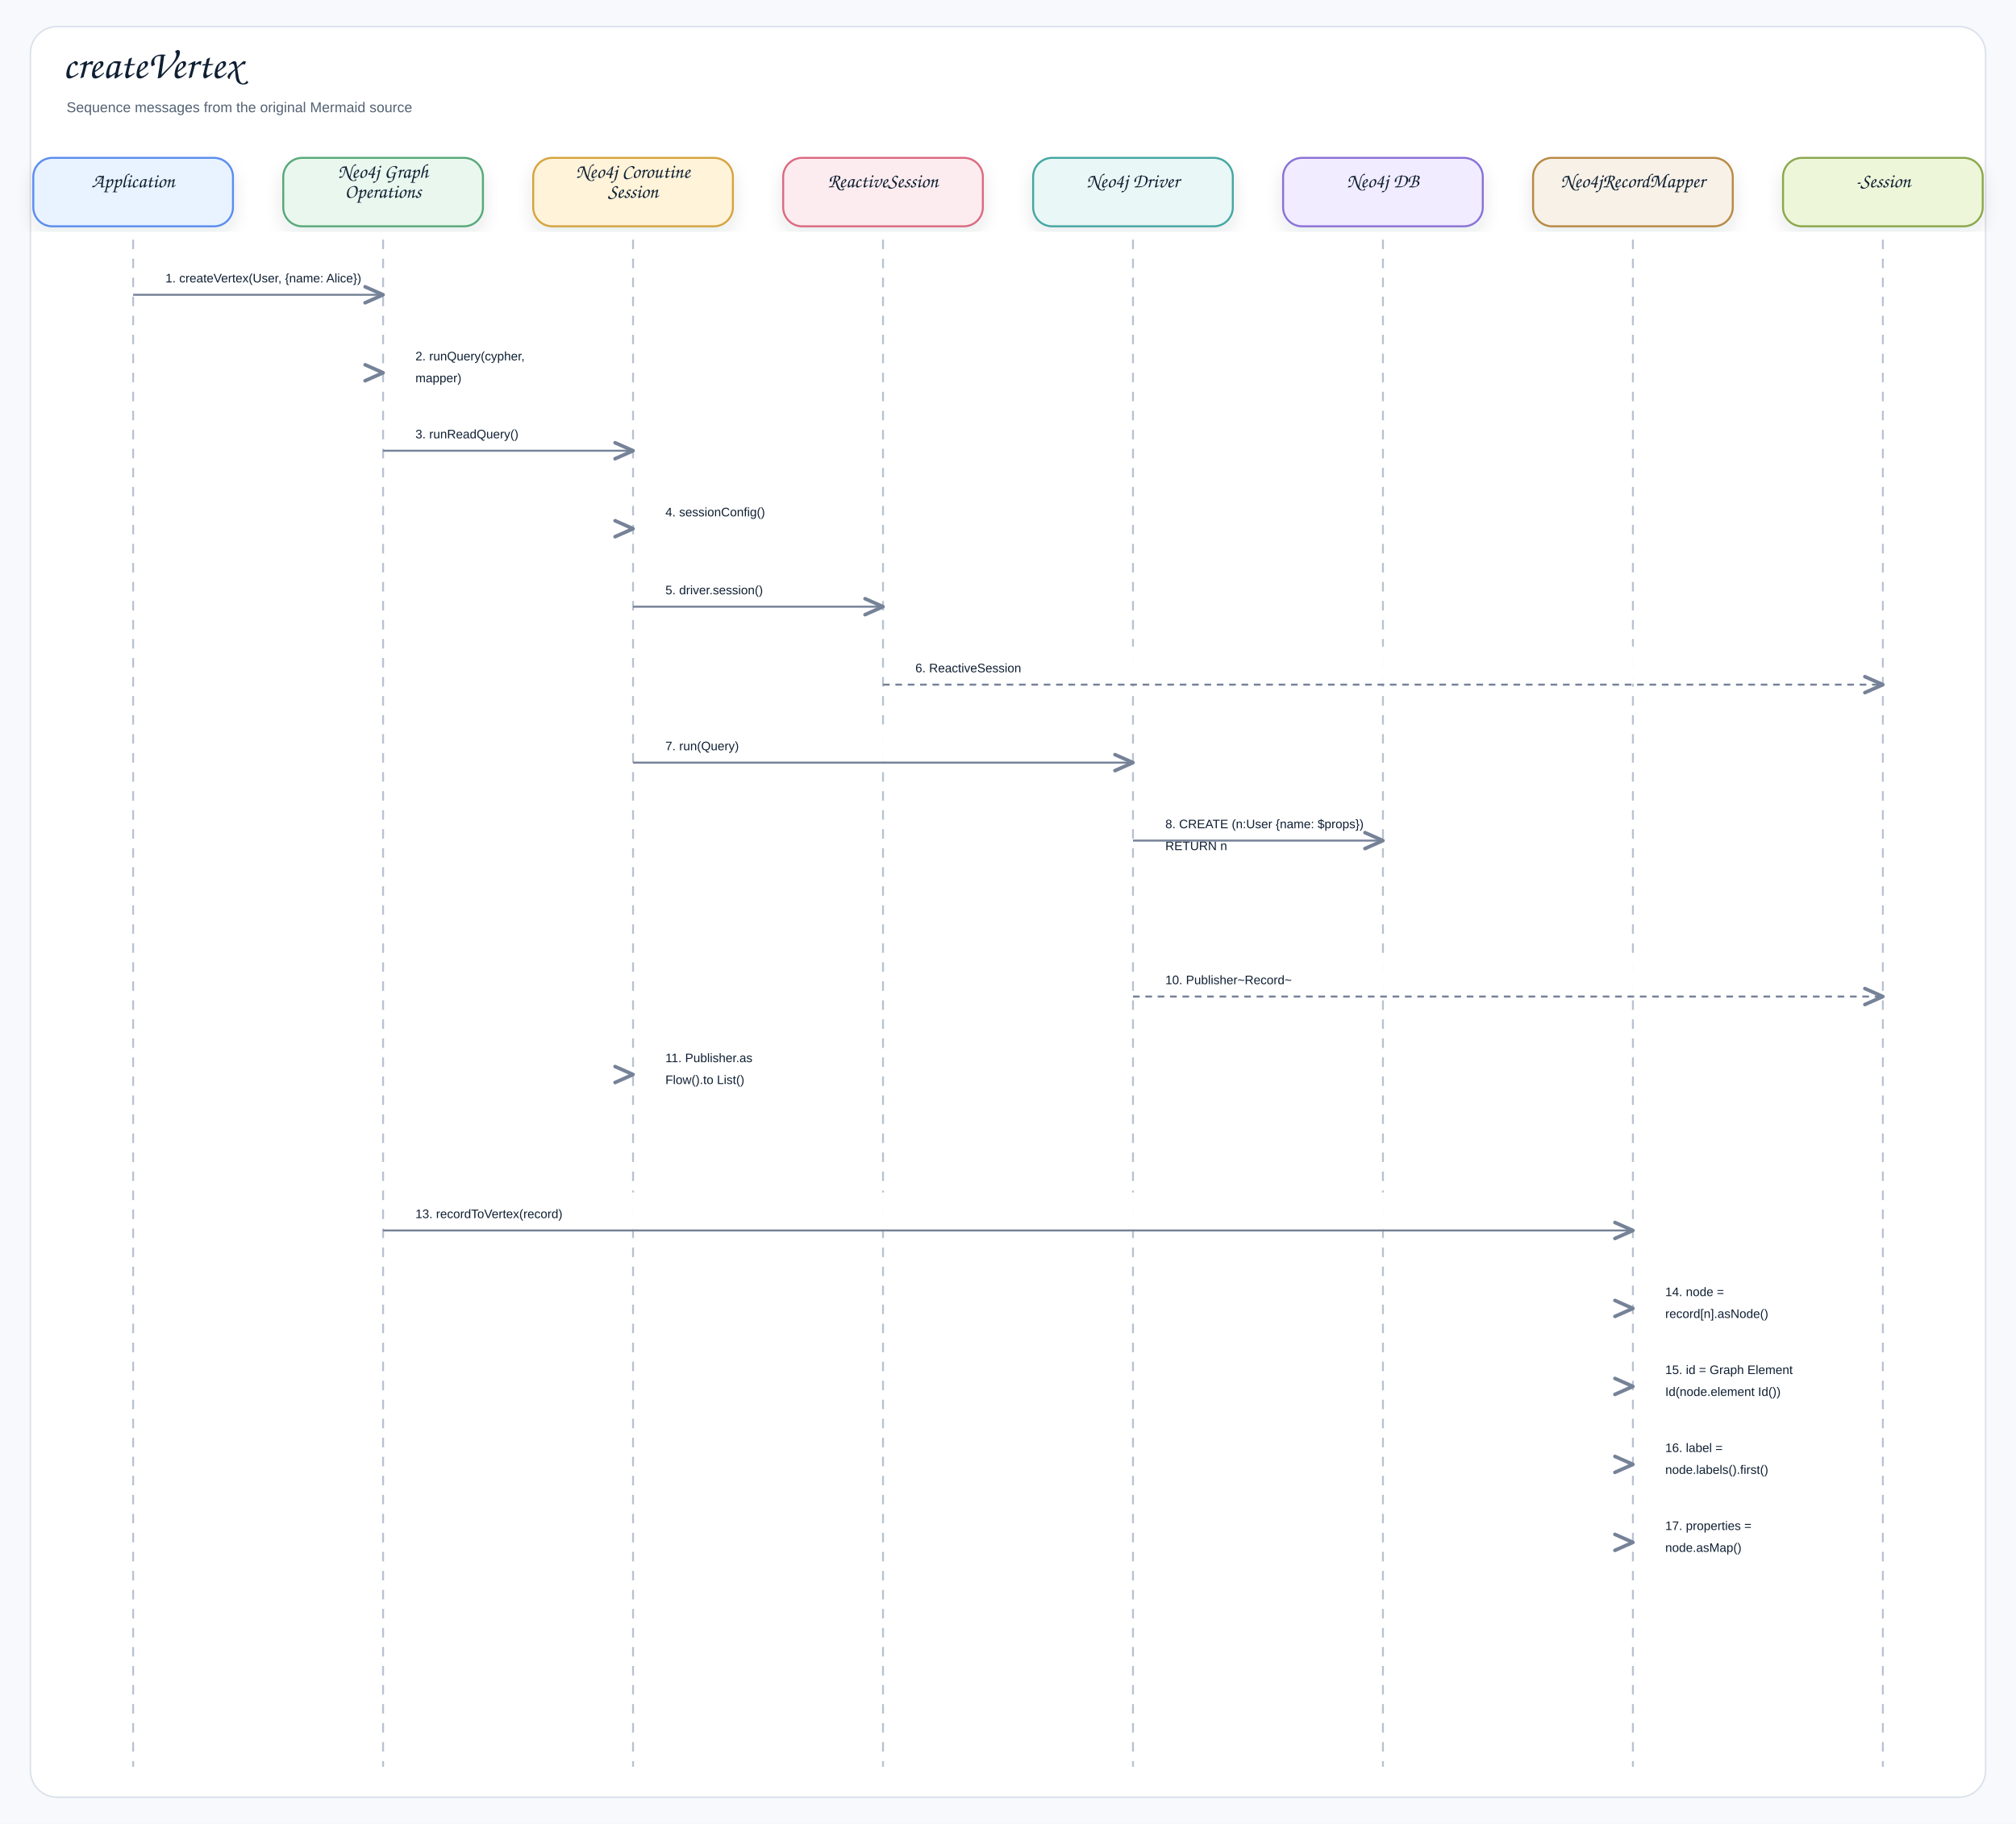
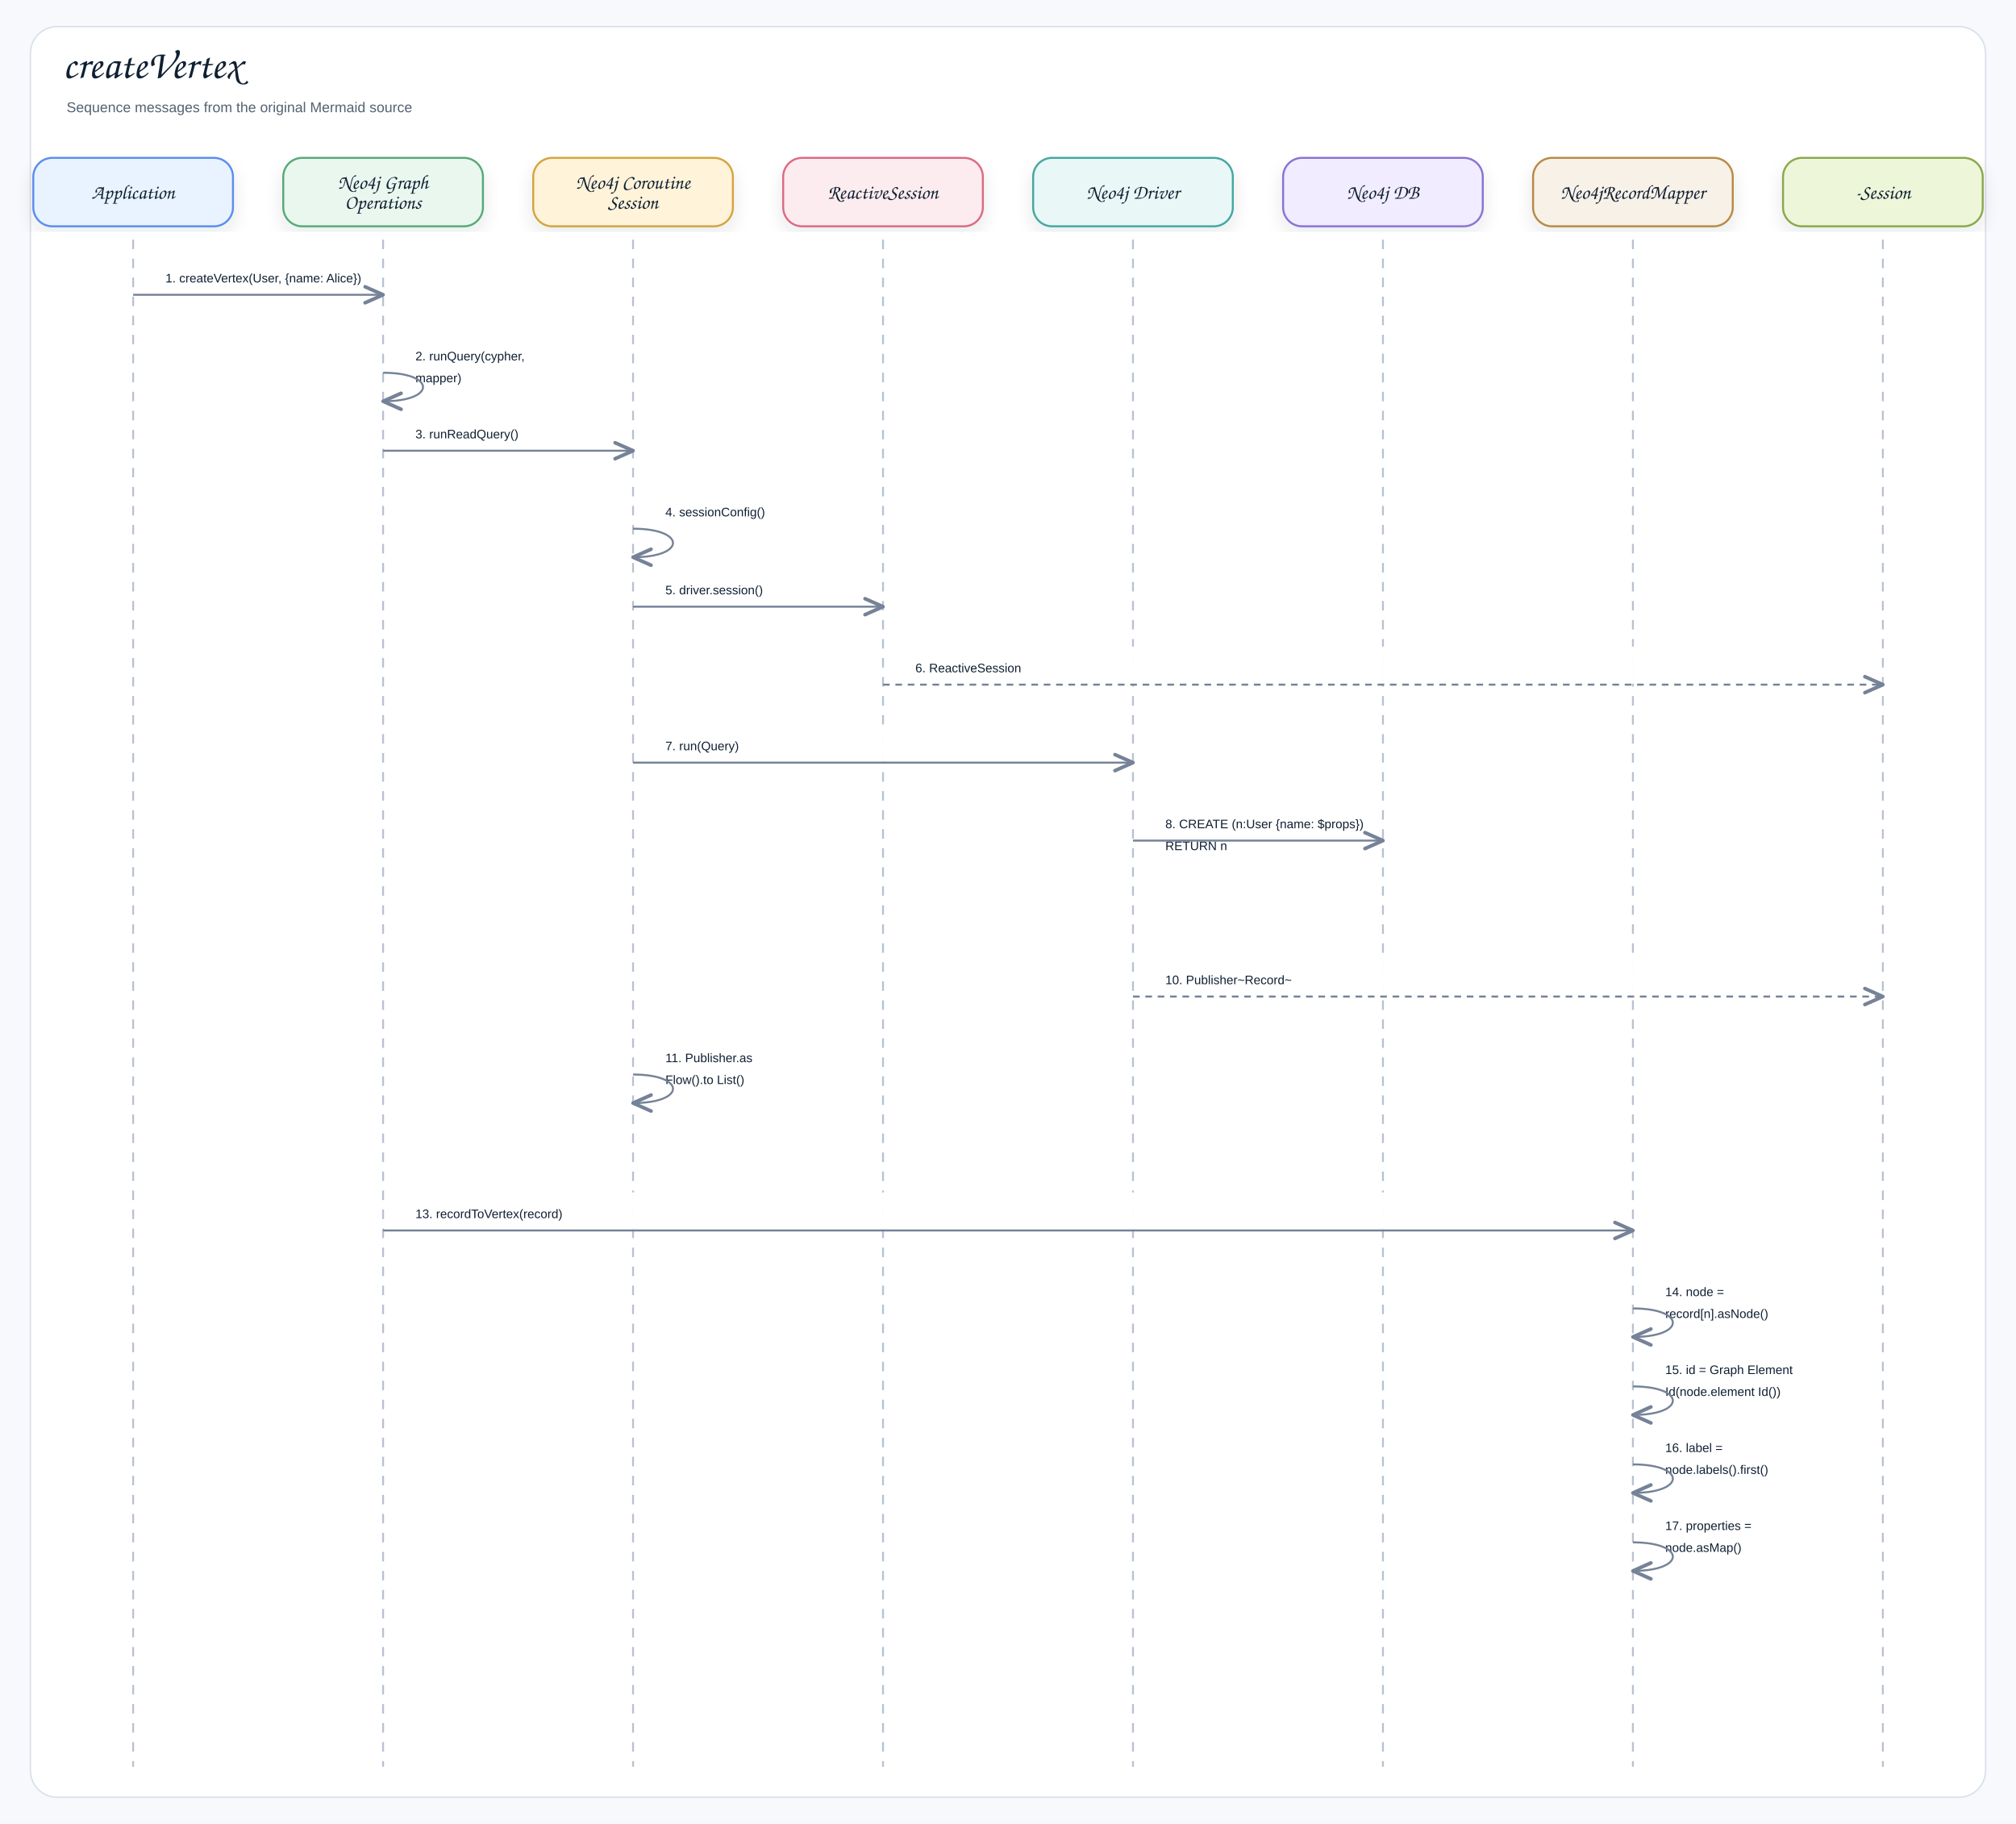
<svg xmlns="http://www.w3.org/2000/svg" width="2120" height="1918" viewBox="0 0 2120 1918" role="img" aria-label="createVertex">
  <defs>
    <filter id="shadow" x="-8%" y="-8%" width="116%" height="116%">
      <feDropShadow dx="0" dy="8" stdDeviation="9" flood-color="#1f2937" flood-opacity="0.10" />
    </filter>
    <marker id="openArrow" markerWidth="12" markerHeight="10" refX="10" refY="5" orient="auto" markerUnits="strokeWidth">
      <path d="M 1 1 L 10 5 L 1 9" fill="none" stroke="#758297" stroke-width="1.8" stroke-linecap="round" stroke-linejoin="round" />
    </marker>
    <marker id="inherit" markerWidth="14" markerHeight="12" refX="12" refY="6" orient="auto" markerUnits="strokeWidth">
      <path d="M 0 1 L 12 6 L 0 11 Z" fill="#ffffff" stroke="#758297" stroke-width="1.8" />
    </marker>
    <style>
    .canvas{fill:#f7f9fc}.frame{fill:#fff;stroke:#d8e0ea;stroke-width:1.5}
    .title{font-family:"Architects Daughter","Comic Sans MS","Comic Sans",cursive;font-size:43px;font-weight:400;fill:#102033}
    .subtitle{font-family:"Comic Sans MS","Comic Sans","Comic Neue",Arial,sans-serif;font-size:15px;font-weight:400;fill:#536273}
    .label{font-family:"Architects Daughter","Comic Sans MS","Comic Sans",cursive;font-size:25px;font-weight:400;fill:#102033}
    .smallLabel{font-family:"Architects Daughter","Comic Sans MS","Comic Sans",cursive;font-size:21px;font-weight:400;fill:#102033}
    .mono{font-family:"Comic Sans MS","Comic Sans","Comic Neue",Arial,sans-serif;font-size:12px;font-weight:400;fill:#102033}
    .small{font-family:"Comic Sans MS","Comic Sans","Comic Neue",Arial,sans-serif;font-size:12px;font-weight:400;fill:#536273}
    .strong{font-family:"Comic Sans MS","Comic Sans","Comic Neue",Arial,sans-serif;font-size:13px;font-weight:400;fill:#102033}
    .card{stroke-width:2.1;filter:url(#shadow)}.compartment{stroke-width:1.5;fill:none}
    .line{stroke:#758297;stroke-width:2.1;fill:none;marker-end:url(#openArrow)}
    .plainLine{stroke:#758297;stroke-width:2.1;fill:none}
    .dashed{stroke:#758297;stroke-width:2.1;stroke-dasharray:7 6;fill:none;marker-end:url(#openArrow)}
    .inheritLine{stroke:#758297;stroke-width:2.2;fill:none;marker-end:url(#inherit)}
    .implLine{stroke:#758297;stroke-width:2.2;stroke-dasharray:8 7;fill:none;marker-end:url(#inherit)}
  </style>
  </defs>
  <rect class="canvas" width="2120" height="1918" />
  <rect class="frame" x="32" y="28" width="2056" height="1862" rx="28" />
  <text class="title" x="66" y="82">createVertex</text>
  <text class="subtitle" x="70" y="118">Sequence messages from the original Mermaid source</text>
  <rect class="card" x="35" y="166" width="210" height="72" rx="20" fill="#E8F3FF" stroke="#5B8DEF" />
-   <text class="smallLabel" x="140" y="197" text-anchor="middle">Application</text>
+   <text class="smallLabel" x="140" y="209" text-anchor="middle">Application</text>
  <line x1="140" y1="252" x2="140" y2="1858" stroke="#b7c2d1" stroke-width="2" stroke-dasharray="10 10" />
  <rect class="card" x="297.857" y="166" width="210" height="72" rx="20" fill="#EAF7EF" stroke="#58A978" />
-   <text class="smallLabel" x="402.857" y="187" text-anchor="middle">Neo4j Graph</text>
-   <text class="smallLabel" x="402.857" y="208" text-anchor="middle">Operations</text>
+   <text class="smallLabel" x="402.857" y="198.5" text-anchor="middle">Neo4j Graph</text>
+   <text class="smallLabel" x="402.857" y="219.5" text-anchor="middle">Operations</text>
  <line x1="402.857" y1="252" x2="402.857" y2="1858" stroke="#b7c2d1" stroke-width="2" stroke-dasharray="10 10" />
  <rect class="card" x="560.714" y="166" width="210" height="72" rx="20" fill="#FFF3D9" stroke="#D6A441" />
-   <text class="smallLabel" x="665.714" y="187" text-anchor="middle">Neo4j Coroutine</text>
-   <text class="smallLabel" x="665.714" y="208" text-anchor="middle">Session</text>
+   <text class="smallLabel" x="665.714" y="198.5" text-anchor="middle">Neo4j Coroutine</text>
+   <text class="smallLabel" x="665.714" y="219.5" text-anchor="middle">Session</text>
  <line x1="665.714" y1="252" x2="665.714" y2="1858" stroke="#b7c2d1" stroke-width="2" stroke-dasharray="10 10" />
  <rect class="card" x="823.571" y="166" width="210" height="72" rx="20" fill="#FDECEF" stroke="#DC6B82" />
-   <text class="smallLabel" x="928.571" y="197" text-anchor="middle">ReactiveSession</text>
+   <text class="smallLabel" x="928.571" y="209" text-anchor="middle">ReactiveSession</text>
  <line x1="928.571" y1="252" x2="928.571" y2="1858" stroke="#b7c2d1" stroke-width="2" stroke-dasharray="10 10" />
  <rect class="card" x="1086.429" y="166" width="210" height="72" rx="20" fill="#E9F7F6" stroke="#45A7A1" />
-   <text class="smallLabel" x="1191.429" y="197" text-anchor="middle">Neo4j Driver</text>
+   <text class="smallLabel" x="1191.429" y="209" text-anchor="middle">Neo4j Driver</text>
  <line x1="1191.429" y1="252" x2="1191.429" y2="1858" stroke="#b7c2d1" stroke-width="2" stroke-dasharray="10 10" />
  <rect class="card" x="1349.286" y="166" width="210" height="72" rx="20" fill="#F1ECFF" stroke="#8A72D6" />
-   <text class="smallLabel" x="1454.286" y="197" text-anchor="middle">Neo4j DB</text>
+   <text class="smallLabel" x="1454.286" y="209" text-anchor="middle">Neo4j DB</text>
  <line x1="1454.286" y1="252" x2="1454.286" y2="1858" stroke="#b7c2d1" stroke-width="2" stroke-dasharray="10 10" />
  <rect class="card" x="1612.143" y="166" width="210" height="72" rx="20" fill="#F7F1E7" stroke="#B88A44" />
-   <text class="smallLabel" x="1717.143" y="197" text-anchor="middle">Neo4jRecordMapper</text>
+   <text class="smallLabel" x="1717.143" y="209" text-anchor="middle">Neo4jRecordMapper</text>
  <line x1="1717.143" y1="252" x2="1717.143" y2="1858" stroke="#b7c2d1" stroke-width="2" stroke-dasharray="10 10" />
  <rect class="card" x="1875" y="166" width="210" height="72" rx="20" fill="#EEF6D9" stroke="#8BA84D" />
-   <text class="smallLabel" x="1980" y="197" text-anchor="middle">-Session</text>
+   <text class="smallLabel" x="1980" y="209" text-anchor="middle">-Session</text>
  <line x1="1980" y1="252" x2="1980" y2="1858" stroke="#b7c2d1" stroke-width="2" stroke-dasharray="10 10" />
  <rect x="158" y="270" width="226.857" height="39" rx="12" fill="#ffffff" opacity="0.97" />
  <text class="strong" x="174" y="297" text-anchor="start">1. createVertex(User, {name: Alice})</text>
  <path class="line" d="M140 310 L402.857 310" />
  <rect x="420.857" y="352" width="190" height="62" rx="12" fill="#ffffff" opacity="0.97" />
  <text class="strong" x="436.857" y="379" text-anchor="start">2. runQuery(cypher,</text>
  <text class="strong" x="436.857" y="402" text-anchor="start">mapper)</text>
-   <path class="line" d="M402.857 392 L402.857 392" />
+   <path class="line" d="M402.857 392 C458.857 392 458.857 422 402.857 422" />
  <rect x="420.857" y="434" width="226.857" height="39" rx="12" fill="#ffffff" opacity="0.97" />
  <text class="strong" x="436.857" y="461" text-anchor="start">3. runReadQuery()</text>
  <path class="line" d="M402.857 474 L665.714 474" />
  <rect x="683.714" y="516" width="190" height="39" rx="12" fill="#ffffff" opacity="0.97" />
  <text class="strong" x="699.714" y="543" text-anchor="start">4. sessionConfig()</text>
-   <path class="line" d="M665.714 556 L665.714 556" />
+   <path class="line" d="M665.714 556 C721.714 556 721.714 586 665.714 586" />
  <rect x="683.714" y="598" width="226.857" height="39" rx="12" fill="#ffffff" opacity="0.97" />
  <text class="strong" x="699.714" y="625" text-anchor="start">5. driver.session()</text>
  <path class="line" d="M665.714 638 L928.571 638" />
  <rect x="946.571" y="680" width="1015.429" height="39" rx="12" fill="#ffffff" opacity="0.97" />
  <text class="strong" x="962.571" y="707" text-anchor="start">6. ReactiveSession</text>
  <path class="dashed" d="M928.571 720 L1980 720" />
  <rect x="683.714" y="762" width="489.714" height="39" rx="12" fill="#ffffff" opacity="0.97" />
  <text class="strong" x="699.714" y="789" text-anchor="start">7. run(Query)</text>
  <path class="line" d="M665.714 802 L1191.429 802" />
  <rect x="1209.429" y="844" width="226.857" height="62" rx="12" fill="#ffffff" opacity="0.97" />
  <text class="strong" x="1225.429" y="871" text-anchor="start">8. CREATE (n:User {name: $props})</text>
  <text class="strong" x="1225.429" y="894" text-anchor="start">RETURN n</text>
  <path class="line" d="M1191.429 884 L1454.286 884" />
  <rect x="1209.429" y="1008" width="752.571" height="39" rx="12" fill="#ffffff" opacity="0.97" />
  <text class="strong" x="1225.429" y="1035" text-anchor="start">10. Publisher~Record~</text>
  <path class="dashed" d="M1191.429 1048 L1980 1048" />
  <rect x="683.714" y="1090" width="190" height="62" rx="12" fill="#ffffff" opacity="0.97" />
  <text class="strong" x="699.714" y="1117" text-anchor="start">11. Publisher.as</text>
  <text class="strong" x="699.714" y="1140" text-anchor="start">Flow().to List()</text>
-   <path class="line" d="M665.714 1130 L665.714 1130" />
+   <path class="line" d="M665.714 1130 C721.714 1130 721.714 1160 665.714 1160" />
  <rect x="420.857" y="1254" width="1278.286" height="39" rx="12" fill="#ffffff" opacity="0.97" />
  <text class="strong" x="436.857" y="1281" text-anchor="start">13. recordToVertex(record)</text>
  <path class="line" d="M402.857 1294 L1717.143 1294" />
  <rect x="1735.143" y="1336" width="190" height="62" rx="12" fill="#ffffff" opacity="0.97" />
  <text class="strong" x="1751.143" y="1363" text-anchor="start">14. node =</text>
  <text class="strong" x="1751.143" y="1386" text-anchor="start">record[n].asNode()</text>
-   <path class="line" d="M1717.143 1376 L1717.143 1376" />
+   <path class="line" d="M1717.143 1376 C1773.143 1376 1773.143 1406 1717.143 1406" />
  <rect x="1735.143" y="1418" width="190" height="62" rx="12" fill="#ffffff" opacity="0.97" />
  <text class="strong" x="1751.143" y="1445" text-anchor="start">15. id = Graph Element</text>
  <text class="strong" x="1751.143" y="1468" text-anchor="start">Id(node.element Id())</text>
-   <path class="line" d="M1717.143 1458 L1717.143 1458" />
+   <path class="line" d="M1717.143 1458 C1773.143 1458 1773.143 1488 1717.143 1488" />
  <rect x="1735.143" y="1500" width="190" height="62" rx="12" fill="#ffffff" opacity="0.97" />
  <text class="strong" x="1751.143" y="1527" text-anchor="start">16. label =</text>
  <text class="strong" x="1751.143" y="1550" text-anchor="start">node.labels().first()</text>
-   <path class="line" d="M1717.143 1540 L1717.143 1540" />
+   <path class="line" d="M1717.143 1540 C1773.143 1540 1773.143 1570 1717.143 1570" />
  <rect x="1735.143" y="1582" width="190" height="62" rx="12" fill="#ffffff" opacity="0.97" />
  <text class="strong" x="1751.143" y="1609" text-anchor="start">17. properties =</text>
  <text class="strong" x="1751.143" y="1632" text-anchor="start">node.asMap()</text>
-   <path class="line" d="M1717.143 1622 L1717.143 1622" />
+   <path class="line" d="M1717.143 1622 C1773.143 1622 1773.143 1652 1717.143 1652" />
</svg>
